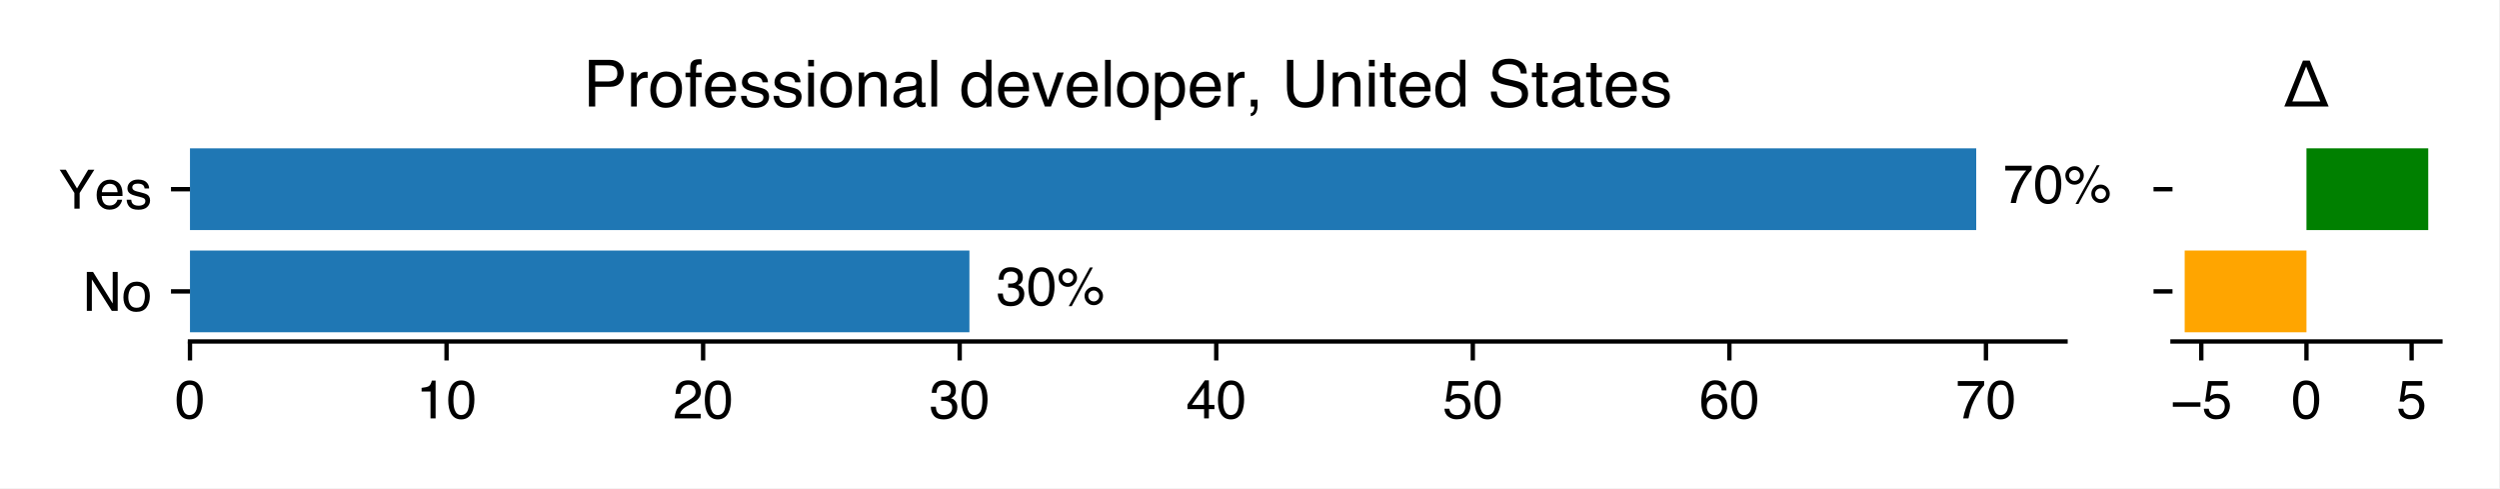
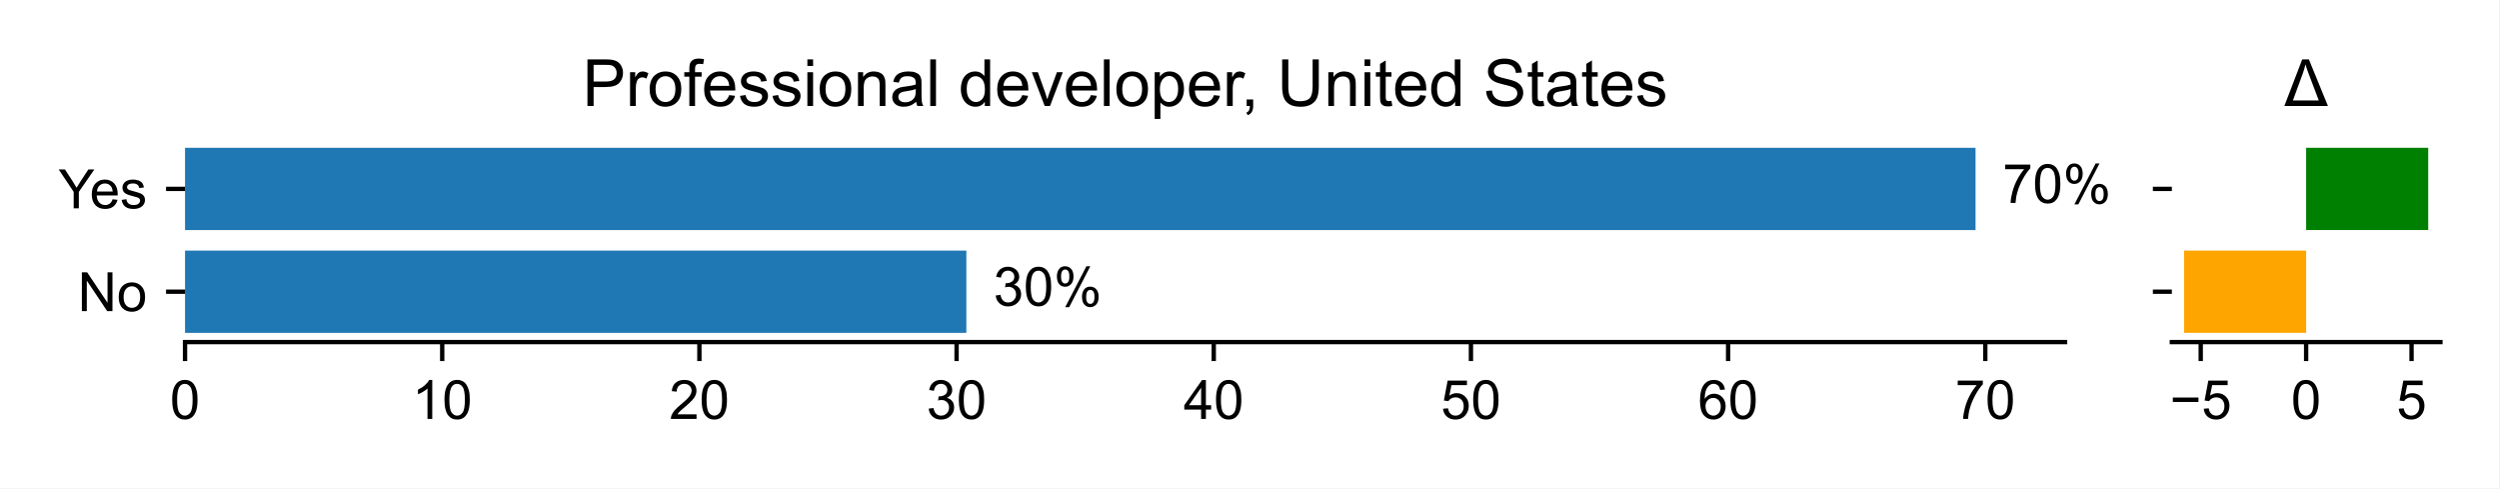
<svg xmlns="http://www.w3.org/2000/svg" xmlns:xlink="http://www.w3.org/1999/xlink" width="460.8pt" height="90pt" viewBox="0 0 460.8 90" version="1.1">
  <defs>
    <style type="text/css">*{stroke-linejoin: round; stroke-linecap: butt}</style>
  </defs>
  <g id="figure_1">
    <g id="patch_1">
      <path d="M 0 90  L 460.8 90  L 460.8 0  L 0 0  z " style="fill: #ffffff" />
    </g>
    <g id="axes_1">
      <g id="patch_2">
-         <path d="M 35.031 62.942  L 380.869 62.942  L 380.869 25.642  L 35.031 25.642  z " style="fill: #ffffff" />
+         <path d="M 34.119 63.055  L 380.784 63.055  L 380.784 25.536  L 34.119 25.536  z " style="fill: #ffffff" />
      </g>
      <g id="patch_3">
-         <path d="M 35.031 61.247  L 178.756 61.247  L 178.756 46.176  L 35.031 46.176  z " clip-path="url(#p90d420f2b8)" style="fill: #1f77b4" />
+         <path d="M 34.119 61.349  L 178.188 61.349  L 178.188 46.19  L 34.119 46.19  z " clip-path="url(#p6c467a4bcc)" style="fill: #1f77b4" />
      </g>
      <g id="patch_4">
-         <path d="M 35.031 42.409  L 364.401 42.409  L 364.401 27.338  L 35.031 27.338  z " clip-path="url(#p90d420f2b8)" style="fill: #1f77b4" />
+         <path d="M 34.119 42.4  L 364.277 42.4  L 364.277 27.241  L 34.119 27.241  z " clip-path="url(#p6c467a4bcc)" style="fill: #1f77b4" />
      </g>
      <g id="matplotlib.axis_1">
        <g id="xtick_1">
          <g id="line2d_1">
            <defs>
              <path id="m4c99cd72f3" d="M 0 0  L 0 3.5  " style="stroke: #000000; stroke-width: 0.8" />
            </defs>
            <g>
-               <use xlink:href="#m4c99cd72f3" x="35.031" y="62.942" style="stroke: #000000; stroke-width: 0.8" />
+               <use xlink:href="#m4c99cd72f3" x="34.119" y="63.055" style="stroke: #000000; stroke-width: 0.8" />
            </g>
          </g>
          <g id="text_1">
-             <g transform="translate(32.25078 77.11562)scale(0.1 -0.1)">
-               <defs>
-                 <path id="Helvetica-30" d="M 1731 4475  Q 2600 4475 2988 3759  Q 3288 3206 3288 2244  Q 3288 1331 3016 734  Q 2622 -122 1728 -122  Q 922 -122 528 578  Q 200 1163 200 2147  Q 200 2909 397 3456  Q 766 4475 1731 4475  z M 1725 391  Q 2163 391 2422 778  Q 2681 1166 2681 2222  Q 2681 2984 2493 3476  Q 2306 3969 1766 3969  Q 1269 3969 1039 3501  Q 809 3034 809 2125  Q 809 1441 956 1025  Q 1181 391 1725 391  z " transform="scale(0.015625)" />
-               </defs>
-               <use xlink:href="#Helvetica-30" />
+             <g transform="translate(31.33828 77.2125) scale(0.1 -0.1)">
+               <defs>
+                 <path id="ArialMT-30" d="M 266 2259  Q 266 3072 433 3567  Q 600 4063 929 4331  Q 1259 4600 1759 4600  Q 2128 4600 2406 4451  Q 2684 4303 2865 4023  Q 3047 3744 3150 3342  Q 3253 2941 3253 2259  Q 3253 1453 3087 958  Q 2922 463 2592 192  Q 2263 -78 1759 -78  Q 1097 -78 719 397  Q 266 969 266 2259  z M 844 2259  Q 844 1131 1108 757  Q 1372 384 1759 384  Q 2147 384 2411 759  Q 2675 1134 2675 2259  Q 2675 3391 2411 3762  Q 2147 4134 1753 4134  Q 1366 4134 1134 3806  Q 844 3388 844 2259  z " transform="scale(0.015625)" />
+               </defs>
+               <use xlink:href="#ArialMT-30" />
            </g>
          </g>
        </g>
        <g id="xtick_2">
          <g id="line2d_2">
            <g>
-               <use xlink:href="#m4c99cd72f3" x="82.341" y="62.942" style="stroke: #000000; stroke-width: 0.8" />
+               <use xlink:href="#m4c99cd72f3" x="81.541" y="63.055" style="stroke: #000000; stroke-width: 0.8" />
            </g>
          </g>
          <g id="text_2">
-             <g transform="translate(76.77971 77.11562)scale(0.1 -0.1)">
-               <defs>
-                 <path id="Helvetica-31" d="M 613 3169  L 613 3600  Q 1222 3659 1462 3798  Q 1703 3938 1822 4456  L 2266 4456  L 2266 0  L 1666 0  L 1666 3169  L 613 3169  z " transform="scale(0.015625)" />
-               </defs>
-               <use xlink:href="#Helvetica-31" />
-               <use xlink:href="#Helvetica-30" x="55.615" />
+             <g transform="translate(75.98047 77.2125) scale(0.1 -0.1)">
+               <defs>
+                 <path id="ArialMT-31" d="M 2384 0  L 1822 0  L 1822 3584  Q 1619 3391 1289 3197  Q 959 3003 697 2906  L 697 3450  Q 1169 3672 1522 3987  Q 1875 4303 2022 4600  L 2384 4600  L 2384 0  z " transform="scale(0.015625)" />
+               </defs>
+               <use xlink:href="#ArialMT-31" />
+               <use xlink:href="#ArialMT-30" x="55.615" />
            </g>
          </g>
        </g>
        <g id="xtick_3">
          <g id="line2d_3">
            <g>
-               <use xlink:href="#m4c99cd72f3" x="129.65" y="62.942" style="stroke: #000000; stroke-width: 0.8" />
+               <use xlink:href="#m4c99cd72f3" x="128.964" y="63.055" style="stroke: #000000; stroke-width: 0.8" />
            </g>
          </g>
          <g id="text_3">
-             <g transform="translate(124.0891 77.11562)scale(0.1 -0.1)">
-               <defs>
-                 <path id="Helvetica-32" d="M 200 0  Q 231 578 439 1006  Q 647 1434 1250 1784  L 1850 2131  Q 2253 2366 2416 2531  Q 2672 2791 2672 3125  Q 2672 3516 2437 3745  Q 2203 3975 1813 3975  Q 1234 3975 1013 3538  Q 894 3303 881 2888  L 309 2888  Q 319 3472 525 3841  Q 891 4491 1816 4491  Q 2584 4491 2939 4075  Q 3294 3659 3294 3150  Q 3294 2613 2916 2231  Q 2697 2009 2131 1694  L 1703 1456  Q 1397 1288 1222 1134  Q 909 863 828 531  L 3272 531  L 3272 0  L 200 0  z " transform="scale(0.015625)" />
-               </defs>
-               <use xlink:href="#Helvetica-32" />
-               <use xlink:href="#Helvetica-30" x="55.615" />
+             <g transform="translate(123.4031 77.2125) scale(0.1 -0.1)">
+               <defs>
+                 <path id="ArialMT-32" d="M 3222 541  L 3222 0  L 194 0  Q 188 203 259 391  Q 375 700 629 1000  Q 884 1300 1366 1694  Q 2113 2306 2375 2664  Q 2638 3022 2638 3341  Q 2638 3675 2398 3904  Q 2159 4134 1775 4134  Q 1369 4134 1125 3890  Q 881 3647 878 3216  L 300 3275  Q 359 3922 746 4261  Q 1134 4600 1788 4600  Q 2447 4600 2831 4234  Q 3216 3869 3216 3328  Q 3216 3053 3103 2787  Q 2991 2522 2730 2228  Q 2469 1934 1863 1422  Q 1356 997 1212 845  Q 1069 694 975 541  L 3222 541  z " transform="scale(0.015625)" />
+               </defs>
+               <use xlink:href="#ArialMT-32" />
+               <use xlink:href="#ArialMT-30" x="55.615" />
            </g>
          </g>
        </g>
        <g id="xtick_4">
          <g id="line2d_4">
            <g>
-               <use xlink:href="#m4c99cd72f3" x="176.959" y="62.942" style="stroke: #000000; stroke-width: 0.8" />
+               <use xlink:href="#m4c99cd72f3" x="176.387" y="63.055" style="stroke: #000000; stroke-width: 0.8" />
            </g>
          </g>
          <g id="text_4">
-             <g transform="translate(171.3985 77.11562)scale(0.1 -0.1)">
-               <defs>
-                 <path id="Helvetica-33" d="M 1663 -122  Q 869 -122 511 314  Q 153 750 153 1375  L 741 1375  Q 778 941 903 744  Q 1122 391 1694 391  Q 2138 391 2406 628  Q 2675 866 2675 1241  Q 2675 1703 2392 1887  Q 2109 2072 1606 2072  Q 1550 2072 1492 2070  Q 1434 2069 1375 2066  L 1375 2563  Q 1463 2553 1522 2550  Q 1581 2547 1650 2547  Q 1966 2547 2169 2647  Q 2525 2822 2525 3272  Q 2525 3606 2287 3787  Q 2050 3969 1734 3969  Q 1172 3969 956 3594  Q 838 3388 822 3006  L 266 3006  Q 266 3506 466 3856  Q 809 4481 1675 4481  Q 2359 4481 2734 4176  Q 3109 3872 3109 3294  Q 3109 2881 2888 2625  Q 2750 2466 2531 2375  Q 2884 2278 3082 2001  Q 3281 1725 3281 1325  Q 3281 684 2859 281  Q 2438 -122 1663 -122  z " transform="scale(0.015625)" />
-               </defs>
-               <use xlink:href="#Helvetica-33" />
-               <use xlink:href="#Helvetica-30" x="55.615" />
+             <g transform="translate(170.8258 77.2125) scale(0.1 -0.1)">
+               <defs>
+                 <path id="ArialMT-33" d="M 269 1209  L 831 1284  Q 928 806 1161 595  Q 1394 384 1728 384  Q 2125 384 2398 659  Q 2672 934 2672 1341  Q 2672 1728 2419 1979  Q 2166 2231 1775 2231  Q 1616 2231 1378 2169  L 1441 2663  Q 1497 2656 1531 2656  Q 1891 2656 2178 2843  Q 2466 3031 2466 3422  Q 2466 3731 2256 3934  Q 2047 4138 1716 4138  Q 1388 4138 1169 3931  Q 950 3725 888 3313  L 325 3413  Q 428 3978 793 4289  Q 1159 4600 1703 4600  Q 2078 4600 2393 4439  Q 2709 4278 2876 4000  Q 3044 3722 3044 3409  Q 3044 3113 2884 2869  Q 2725 2625 2413 2481  Q 2819 2388 3044 2092  Q 3269 1797 3269 1353  Q 3269 753 2831 336  Q 2394 -81 1725 -81  Q 1122 -81 723 278  Q 325 638 269 1209  z " transform="scale(0.015625)" />
+               </defs>
+               <use xlink:href="#ArialMT-33" />
+               <use xlink:href="#ArialMT-30" x="55.615" />
            </g>
          </g>
        </g>
        <g id="xtick_5">
          <g id="line2d_5">
            <g>
-               <use xlink:href="#m4c99cd72f3" x="224.269" y="62.942" style="stroke: #000000; stroke-width: 0.8" />
+               <use xlink:href="#m4c99cd72f3" x="223.809" y="63.055" style="stroke: #000000; stroke-width: 0.8" />
            </g>
          </g>
          <g id="text_5">
-             <g transform="translate(218.7079 77.11562)scale(0.1 -0.1)">
-               <defs>
-                 <path id="Helvetica-34" d="M 2116 1584  L 2116 3613  L 681 1584  L 2116 1584  z M 2125 0  L 2125 1094  L 163 1094  L 163 1644  L 2213 4488  L 2688 4488  L 2688 1584  L 3347 1584  L 3347 1094  L 2688 1094  L 2688 0  L 2125 0  z " transform="scale(0.015625)" />
-               </defs>
-               <use xlink:href="#Helvetica-34" />
-               <use xlink:href="#Helvetica-30" x="55.615" />
+             <g transform="translate(218.2485 77.2125) scale(0.1 -0.1)">
+               <defs>
+                 <path id="ArialMT-34" d="M 2069 0  L 2069 1097  L 81 1097  L 81 1613  L 2172 4581  L 2631 4581  L 2631 1613  L 3250 1613  L 3250 1097  L 2631 1097  L 2631 0  L 2069 0  z M 2069 1613  L 2069 3678  L 634 1613  L 2069 1613  z " transform="scale(0.015625)" />
+               </defs>
+               <use xlink:href="#ArialMT-34" />
+               <use xlink:href="#ArialMT-30" x="55.615" />
            </g>
          </g>
        </g>
        <g id="xtick_6">
          <g id="line2d_6">
            <g>
-               <use xlink:href="#m4c99cd72f3" x="271.578" y="62.942" style="stroke: #000000; stroke-width: 0.8" />
+               <use xlink:href="#m4c99cd72f3" x="271.232" y="63.055" style="stroke: #000000; stroke-width: 0.8" />
            </g>
          </g>
          <g id="text_6">
-             <g transform="translate(266.0173 77.11562)scale(0.1 -0.1)">
-               <defs>
-                 <path id="Helvetica-35" d="M 791 1141  Q 847 659 1238 475  Q 1438 381 1700 381  Q 2200 381 2440 700  Q 2681 1019 2681 1406  Q 2681 1875 2395 2131  Q 2109 2388 1709 2388  Q 1419 2388 1211 2275  Q 1003 2163 856 1963  L 369 1991  L 709 4400  L 3034 4400  L 3034 3856  L 1131 3856  L 941 2613  Q 1097 2731 1238 2791  Q 1488 2894 1816 2894  Q 2431 2894 2859 2497  Q 3288 2100 3288 1491  Q 3288 856 2895 371  Q 2503 -113 1644 -113  Q 1097 -113 676 195  Q 256 503 206 1141  L 791 1141  z " transform="scale(0.015625)" />
-               </defs>
-               <use xlink:href="#Helvetica-35" />
-               <use xlink:href="#Helvetica-30" x="55.615" />
+             <g transform="translate(265.6711 77.2125) scale(0.1 -0.1)">
+               <defs>
+                 <path id="ArialMT-35" d="M 266 1200  L 856 1250  Q 922 819 1161 601  Q 1400 384 1738 384  Q 2144 384 2425 690  Q 2706 997 2706 1503  Q 2706 1984 2436 2262  Q 2166 2541 1728 2541  Q 1456 2541 1237 2417  Q 1019 2294 894 2097  L 366 2166  L 809 4519  L 3088 4519  L 3088 3981  L 1259 3981  L 1013 2750  Q 1425 3038 1878 3038  Q 2478 3038 2890 2622  Q 3303 2206 3303 1553  Q 3303 931 2941 478  Q 2500 -78 1738 -78  Q 1113 -78 717 272  Q 322 622 266 1200  z " transform="scale(0.015625)" />
+               </defs>
+               <use xlink:href="#ArialMT-35" />
+               <use xlink:href="#ArialMT-30" x="55.615" />
            </g>
          </g>
        </g>
        <g id="xtick_7">
          <g id="line2d_7">
            <g>
-               <use xlink:href="#m4c99cd72f3" x="318.888" y="62.942" style="stroke: #000000; stroke-width: 0.8" />
+               <use xlink:href="#m4c99cd72f3" x="318.655" y="63.055" style="stroke: #000000; stroke-width: 0.8" />
            </g>
          </g>
          <g id="text_7">
-             <g transform="translate(313.3267 77.11562)scale(0.1 -0.1)">
-               <defs>
-                 <path id="Helvetica-36" d="M 1872 4494  Q 2622 4494 2917 4105  Q 3213 3716 3213 3303  L 2656 3303  Q 2606 3569 2497 3719  Q 2294 4000 1881 4000  Q 1409 4000 1131 3564  Q 853 3128 822 2316  Q 1016 2600 1309 2741  Q 1578 2866 1909 2866  Q 2472 2866 2890 2506  Q 3309 2147 3309 1434  Q 3309 825 2912 354  Q 2516 -116 1781 -116  Q 1153 -116 697 361  Q 241 838 241 1966  Q 241 2800 444 3381  Q 834 4494 1872 4494  z M 1831 384  Q 2275 384 2495 682  Q 2716 981 2716 1388  Q 2716 1731 2519 2042  Q 2322 2353 1803 2353  Q 1441 2353 1167 2112  Q 894 1872 894 1388  Q 894 963 1142 673  Q 1391 384 1831 384  z " transform="scale(0.015625)" />
-               </defs>
-               <use xlink:href="#Helvetica-36" />
-               <use xlink:href="#Helvetica-30" x="55.615" />
+             <g transform="translate(313.0938 77.2125) scale(0.1 -0.1)">
+               <defs>
+                 <path id="ArialMT-36" d="M 3184 3459  L 2625 3416  Q 2550 3747 2413 3897  Q 2184 4138 1850 4138  Q 1581 4138 1378 3988  Q 1113 3794 959 3422  Q 806 3050 800 2363  Q 1003 2672 1297 2822  Q 1591 2972 1913 2972  Q 2475 2972 2870 2558  Q 3266 2144 3266 1488  Q 3266 1056 3080 686  Q 2894 316 2569 119  Q 2244 -78 1831 -78  Q 1128 -78 684 439  Q 241 956 241 2144  Q 241 3472 731 4075  Q 1159 4600 1884 4600  Q 2425 4600 2770 4297  Q 3116 3994 3184 3459  z M 888 1484  Q 888 1194 1011 928  Q 1134 663 1356 523  Q 1578 384 1822 384  Q 2178 384 2434 671  Q 2691 959 2691 1453  Q 2691 1928 2437 2201  Q 2184 2475 1800 2475  Q 1419 2475 1153 2201  Q 888 1928 888 1484  z " transform="scale(0.015625)" />
+               </defs>
+               <use xlink:href="#ArialMT-36" />
+               <use xlink:href="#ArialMT-30" x="55.615" />
            </g>
          </g>
        </g>
        <g id="xtick_8">
          <g id="line2d_8">
            <g>
-               <use xlink:href="#m4c99cd72f3" x="366.197" y="62.942" style="stroke: #000000; stroke-width: 0.8" />
+               <use xlink:href="#m4c99cd72f3" x="366.077" y="63.055" style="stroke: #000000; stroke-width: 0.8" />
            </g>
          </g>
          <g id="text_8">
-             <g transform="translate(360.6361 77.11562)scale(0.1 -0.1)">
-               <defs>
-                 <path id="Helvetica-37" d="M 3347 4400  L 3347 3909  Q 3131 3700 2773 3181  Q 2416 2663 2141 2063  Q 1869 1478 1728 997  Q 1638 688 1494 0  L 872 0  Q 1084 1281 1809 2550  Q 2238 3294 2709 3834  L 234 3834  L 234 4400  L 3347 4400  z " transform="scale(0.015625)" />
-               </defs>
-               <use xlink:href="#Helvetica-37" />
-               <use xlink:href="#Helvetica-30" x="55.615" />
+             <g transform="translate(360.5164 77.2125) scale(0.1 -0.1)">
+               <defs>
+                 <path id="ArialMT-37" d="M 303 3981  L 303 4522  L 3269 4522  L 3269 4084  Q 2831 3619 2401 2847  Q 1972 2075 1738 1259  Q 1569 684 1522 0  L 944 0  Q 953 541 1156 1306  Q 1359 2072 1739 2783  Q 2119 3494 2547 3981  L 303 3981  z " transform="scale(0.015625)" />
+               </defs>
+               <use xlink:href="#ArialMT-37" />
+               <use xlink:href="#ArialMT-30" x="55.615" />
            </g>
          </g>
        </g>
      </g>
      <g id="matplotlib.axis_2">
        <g id="ytick_1">
          <g id="line2d_9">
            <defs>
              <path id="m8e343aef83" d="M 0 0  L -3.5 0  " style="stroke: #000000; stroke-width: 0.8" />
            </defs>
            <g>
-               <use xlink:href="#m8e343aef83" x="35.031" y="53.711" style="stroke: #000000; stroke-width: 0.8" />
+               <use xlink:href="#m8e343aef83" x="34.119" y="53.77" style="stroke: #000000; stroke-width: 0.8" />
            </g>
          </g>
          <g id="text_9">
-             <g transform="translate(15.24844 57.29818)scale(0.1 -0.1)">
-               <defs>
-                 <path id="Helvetica-4e" d="M 488 4591  L 1222 4591  L 3541 872  L 3541 4591  L 4131 4591  L 4131 0  L 3434 0  L 1081 3716  L 1081 0  L 488 0  L 488 4591  z M 2269 4591  L 2269 4591  z " transform="scale(0.015625)" />
-                 <path id="Helvetica-6f" d="M 1741 363  Q 2300 363 2508 786  Q 2716 1209 2716 1728  Q 2716 2197 2566 2491  Q 2328 2953 1747 2953  Q 1231 2953 997 2559  Q 763 2166 763 1609  Q 763 1075 997 719  Q 1231 363 1741 363  z M 1763 3444  Q 2409 3444 2856 3012  Q 3303 2581 3303 1744  Q 3303 934 2909 406  Q 2516 -122 1688 -122  Q 997 -122 590 345  Q 184 813 184 1600  Q 184 2444 612 2944  Q 1041 3444 1763 3444  z M 1744 3428  L 1744 3428  z " transform="scale(0.015625)" />
-               </defs>
-               <use xlink:href="#Helvetica-4e" />
-               <use xlink:href="#Helvetica-6f" x="72.217" />
+             <g transform="translate(14.33594 57.34857) scale(0.1 -0.1)">
+               <defs>
+                 <path id="ArialMT-4e" d="M 488 0  L 488 4581  L 1109 4581  L 3516 984  L 3516 4581  L 4097 4581  L 4097 0  L 3475 0  L 1069 3600  L 1069 0  L 488 0  z " transform="scale(0.015625)" />
+                 <path id="ArialMT-6f" d="M 213 1659  Q 213 2581 725 3025  Q 1153 3394 1769 3394  Q 2453 3394 2887 2945  Q 3322 2497 3322 1706  Q 3322 1066 3130 698  Q 2938 331 2570 128  Q 2203 -75 1769 -75  Q 1072 -75 642 372  Q 213 819 213 1659  z M 791 1659  Q 791 1022 1069 705  Q 1347 388 1769 388  Q 2188 388 2466 706  Q 2744 1025 2744 1678  Q 2744 2294 2464 2611  Q 2184 2928 1769 2928  Q 1347 2928 1069 2612  Q 791 2297 791 1659  z " transform="scale(0.015625)" />
+               </defs>
+               <use xlink:href="#ArialMT-4e" />
+               <use xlink:href="#ArialMT-6f" x="72.217" />
            </g>
          </g>
        </g>
        <g id="ytick_2">
          <g id="line2d_10">
            <g>
-               <use xlink:href="#m8e343aef83" x="35.031" y="34.873" style="stroke: #000000; stroke-width: 0.8" />
+               <use xlink:href="#m8e343aef83" x="34.119" y="34.821" style="stroke: #000000; stroke-width: 0.8" />
            </g>
          </g>
          <g id="text_10">
-             <g transform="translate(10.8 38.45995)scale(0.1 -0.1)">
-               <defs>
-                 <path id="Helvetica-59" d="M 131 4591  L 856 4591  L 2175 2384  L 3494 4591  L 4222 4591  L 2488 1850  L 2488 0  L 1866 0  L 1866 1850  L 131 4591  z M 2184 4591  L 2184 4591  z " transform="scale(0.015625)" />
-                 <path id="Helvetica-65" d="M 1806 3422  Q 2163 3422 2497 3255  Q 2831 3088 3006 2822  Q 3175 2569 3231 2231  Q 3281 2000 3281 1494  L 828 1494  Q 844 984 1069 676  Q 1294 369 1766 369  Q 2206 369 2469 659  Q 2619 828 2681 1050  L 3234 1050  Q 3213 866 3089 639  Q 2966 413 2813 269  Q 2556 19 2178 -69  Q 1975 -119 1719 -119  Q 1094 -119 659 336  Q 225 791 225 1609  Q 225 2416 662 2919  Q 1100 3422 1806 3422  z M 2703 1941  Q 2669 2306 2544 2525  Q 2313 2931 1772 2931  Q 1384 2931 1121 2651  Q 859 2372 844 1941  L 2703 1941  z M 1753 3428  L 1753 3428  z " transform="scale(0.015625)" />
-                 <path id="Helvetica-73" d="M 747 1050  Q 772 769 888 619  Q 1100 347 1625 347  Q 1938 347 2175 483  Q 2413 619 2413 903  Q 2413 1119 2222 1231  Q 2100 1300 1741 1391  L 1294 1503  Q 866 1609 663 1741  Q 300 1969 300 2372  Q 300 2847 642 3140  Q 984 3434 1563 3434  Q 2319 3434 2653 2991  Q 2863 2709 2856 2384  L 2325 2384  Q 2309 2575 2191 2731  Q 1997 2953 1519 2953  Q 1200 2953 1036 2831  Q 872 2709 872 2509  Q 872 2291 1088 2159  Q 1213 2081 1456 2022  L 1828 1931  Q 2434 1784 2641 1647  Q 2969 1431 2969 969  Q 2969 522 2630 197  Q 2291 -128 1597 -128  Q 850 -128 539 211  Q 228 550 206 1050  L 747 1050  z M 1578 3428  L 1578 3428  z " transform="scale(0.015625)" />
-               </defs>
-               <use xlink:href="#Helvetica-59" />
-               <use xlink:href="#Helvetica-65" x="66.699" />
-               <use xlink:href="#Helvetica-73" x="122.314" />
+             <g transform="translate(10.8 38.39955) scale(0.1 -0.1)">
+               <defs>
+                 <path id="ArialMT-59" d="M 1784 0  L 1784 1941  L 19 4581  L 756 4581  L 1659 3200  Q 1909 2813 2125 2425  Q 2331 2784 2625 3234  L 3513 4581  L 4219 4581  L 2391 1941  L 2391 0  L 1784 0  z " transform="scale(0.015625)" />
+                 <path id="ArialMT-65" d="M 2694 1069  L 3275 997  Q 3138 488 2766 206  Q 2394 -75 1816 -75  Q 1088 -75 661 373  Q 234 822 234 1631  Q 234 2469 665 2931  Q 1097 3394 1784 3394  Q 2450 3394 2872 2941  Q 3294 2488 3294 1666  Q 3294 1616 3291 1516  L 816 1516  Q 847 969 1125 678  Q 1403 388 1819 388  Q 2128 388 2347 550  Q 2566 713 2694 1069  z M 847 1978  L 2700 1978  Q 2663 2397 2488 2606  Q 2219 2931 1791 2931  Q 1403 2931 1139 2672  Q 875 2413 847 1978  z " transform="scale(0.015625)" />
+                 <path id="ArialMT-73" d="M 197 991  L 753 1078  Q 800 744 1014 566  Q 1228 388 1613 388  Q 2000 388 2187 545  Q 2375 703 2375 916  Q 2375 1106 2209 1216  Q 2094 1291 1634 1406  Q 1016 1563 777 1677  Q 538 1791 414 1992  Q 291 2194 291 2438  Q 291 2659 392 2848  Q 494 3038 669 3163  Q 800 3259 1026 3326  Q 1253 3394 1513 3394  Q 1903 3394 2198 3281  Q 2494 3169 2634 2976  Q 2775 2784 2828 2463  L 2278 2388  Q 2241 2644 2061 2787  Q 1881 2931 1553 2931  Q 1166 2931 1000 2803  Q 834 2675 834 2503  Q 834 2394 903 2306  Q 972 2216 1119 2156  Q 1203 2125 1616 2013  Q 2213 1853 2448 1751  Q 2684 1650 2818 1456  Q 2953 1263 2953 975  Q 2953 694 2789 445  Q 2625 197 2315 61  Q 2006 -75 1616 -75  Q 969 -75 630 194  Q 291 463 197 991  z " transform="scale(0.015625)" />
+               </defs>
+               <use xlink:href="#ArialMT-59" />
+               <use xlink:href="#ArialMT-65" x="57.574" />
+               <use xlink:href="#ArialMT-73" x="113.189" />
            </g>
          </g>
        </g>
      </g>
      <g id="patch_5">
-         <path d="M 35.031 62.942  L 380.869 62.942  " style="fill: none; stroke: #000000; stroke-width: 0.8; stroke-linejoin: miter; stroke-linecap: square" />
+         <path d="M 34.119 63.055  L 380.784 63.055  " style="fill: none; stroke: #000000; stroke-width: 0.8; stroke-linejoin: miter; stroke-linecap: square" />
      </g>
      <g id="text_11">
-         <g transform="translate(183.749 56.25599)scale(0.1 -0.1)">
+         <g transform="translate(183.1806 56.35482) scale(0.1 -0.1)">
          <defs>
-             <path id="Helvetica-25" d="M 4363 2175  Q 4813 2175 5131 1856  Q 5450 1538 5450 1088  Q 5450 638 5131 319  Q 4813 0 4363 0  Q 3909 0 3590 319  Q 3272 638 3272 1088  Q 3272 1538 3590 1856  Q 3909 2175 4363 2175  z M 3909 4456  L 4256 4456  L 1753 -119  L 1406 -119  L 3909 4456  z M 1294 2606  Q 1563 2606 1752 2795  Q 1941 2984 1941 3250  Q 1941 3516 1752 3705  Q 1563 3894 1294 3894  Q 1028 3894 839 3706  Q 650 3519 650 3250  Q 650 2984 839 2795  Q 1028 2606 1294 2606  z M 1294 4341  Q 1747 4341 2065 4020  Q 2384 3700 2384 3250  Q 2384 2800 2065 2481  Q 1747 2163 1294 2163  Q 844 2163 525 2481  Q 206 2800 206 3250  Q 206 3700 525 4020  Q 844 4341 1294 4341  z M 4363 444  Q 4628 444 4817 633  Q 5006 822 5006 1088  Q 5006 1353 4817 1542  Q 4628 1731 4363 1731  Q 4094 1731 3905 1542  Q 3716 1353 3716 1088  Q 3716 822 3905 633  Q 4094 444 4363 444  z " transform="scale(0.015625)" />
+             <path id="ArialMT-25" d="M 372 3481  Q 372 3972 619 4315  Q 866 4659 1334 4659  Q 1766 4659 2048 4351  Q 2331 4044 2331 3447  Q 2331 2866 2045 2552  Q 1759 2238 1341 2238  Q 925 2238 648 2547  Q 372 2856 372 3481  z M 1350 4272  Q 1141 4272 1002 4090  Q 863 3909 863 3425  Q 863 2984 1003 2804  Q 1144 2625 1350 2625  Q 1563 2625 1702 2806  Q 1841 2988 1841 3469  Q 1841 3913 1700 4092  Q 1559 4272 1350 4272  z M 1353 -169  L 3859 4659  L 4316 4659  L 1819 -169  L 1353 -169  z M 3334 1075  Q 3334 1569 3581 1911  Q 3828 2253 4300 2253  Q 4731 2253 5014 1945  Q 5297 1638 5297 1041  Q 5297 459 5011 145  Q 4725 -169 4303 -169  Q 3888 -169 3611 142  Q 3334 453 3334 1075  z M 4316 1866  Q 4103 1866 3964 1684  Q 3825 1503 3825 1019  Q 3825 581 3965 400  Q 4106 219 4313 219  Q 4528 219 4667 400  Q 4806 581 4806 1063  Q 4806 1506 4665 1686  Q 4525 1866 4316 1866  z " transform="scale(0.015625)" />
          </defs>
-           <use xlink:href="#Helvetica-33" />
-           <use xlink:href="#Helvetica-30" x="55.615" />
-           <use xlink:href="#Helvetica-25" x="111.23" />
+           <use xlink:href="#ArialMT-33" />
+           <use xlink:href="#ArialMT-30" x="55.615" />
+           <use xlink:href="#ArialMT-25" x="111.23" />
        </g>
      </g>
      <g id="text_12">
-         <g transform="translate(369.3935 37.41776)scale(0.1 -0.1)">
-           <use xlink:href="#Helvetica-37" />
-           <use xlink:href="#Helvetica-30" x="55.615" />
-           <use xlink:href="#Helvetica-25" x="111.23" />
+         <g transform="translate(369.2695 37.4058) scale(0.1 -0.1)">
+           <use xlink:href="#ArialMT-37" />
+           <use xlink:href="#ArialMT-30" x="55.615" />
+           <use xlink:href="#ArialMT-25" x="111.23" />
        </g>
      </g>
      <g id="text_13">
-         <g transform="translate(107.5645 19.6425)scale(0.12 -0.12)">
+         <g transform="translate(107.396 19.53562) scale(0.12 -0.12)">
          <defs>
-             <path id="Helvetica-50" d="M 547 4591  L 2613 4591  Q 3225 4591 3600 4245  Q 3975 3900 3975 3275  Q 3975 2738 3640 2339  Q 3306 1941 2613 1941  L 1169 1941  L 1169 0  L 547 0  L 547 4591  z M 3347 3272  Q 3347 3778 2972 3959  Q 2766 4056 2406 4056  L 1169 4056  L 1169 2466  L 2406 2466  Q 2825 2466 3086 2644  Q 3347 2822 3347 3272  z " transform="scale(0.015625)" />
-             <path id="Helvetica-72" d="M 428 3347  L 963 3347  L 963 2769  Q 1028 2938 1284 3180  Q 1541 3422 1875 3422  Q 1891 3422 1928 3419  Q 1966 3416 2056 3406  L 2056 2813  Q 2006 2822 1964 2825  Q 1922 2828 1872 2828  Q 1447 2828 1219 2554  Q 991 2281 991 1925  L 991 0  L 428 0  L 428 3347  z " transform="scale(0.015625)" />
-             <path id="Helvetica-66" d="M 553 3856  Q 566 4206 675 4369  Q 872 4656 1434 4656  Q 1488 4656 1544 4653  Q 1600 4650 1672 4644  L 1672 4131  Q 1584 4138 1545 4139  Q 1506 4141 1472 4141  Q 1216 4141 1166 4008  Q 1116 3875 1116 3331  L 1672 3331  L 1672 2888  L 1109 2888  L 1109 0  L 553 0  L 553 2888  L 88 2888  L 88 3331  L 553 3331  L 553 3856  z " transform="scale(0.015625)" />
-             <path id="Helvetica-69" d="M 413 3331  L 984 3331  L 984 0  L 413 0  L 413 3331  z M 413 4591  L 984 4591  L 984 3953  L 413 3953  L 413 4591  z " transform="scale(0.015625)" />
-             <path id="Helvetica-6e" d="M 413 3347  L 947 3347  L 947 2872  Q 1184 3166 1450 3294  Q 1716 3422 2041 3422  Q 2753 3422 3003 2925  Q 3141 2653 3141 2147  L 3141 0  L 2569 0  L 2569 2109  Q 2569 2416 2478 2603  Q 2328 2916 1934 2916  Q 1734 2916 1606 2875  Q 1375 2806 1200 2600  Q 1059 2434 1017 2257  Q 975 2081 975 1753  L 975 0  L 413 0  L 413 3347  z M 1734 3428  L 1734 3428  z " transform="scale(0.015625)" />
-             <path id="Helvetica-61" d="M 844 891  Q 844 647 1022 506  Q 1200 366 1444 366  Q 1741 366 2019 503  Q 2488 731 2488 1250  L 2488 1703  Q 2384 1638 2221 1594  Q 2059 1550 1903 1531  L 1563 1488  Q 1256 1447 1103 1359  Q 844 1213 844 891  z M 2206 2028  Q 2400 2053 2466 2191  Q 2503 2266 2503 2406  Q 2503 2694 2298 2823  Q 2094 2953 1713 2953  Q 1272 2953 1088 2716  Q 984 2584 953 2325  L 428 2325  Q 444 2944 830 3186  Q 1216 3428 1725 3428  Q 2316 3428 2684 3203  Q 3050 2978 3050 2503  L 3050 575  Q 3050 488 3086 434  Q 3122 381 3238 381  Q 3275 381 3322 386  Q 3369 391 3422 400  L 3422 -16  Q 3291 -53 3222 -62  Q 3153 -72 3034 -72  Q 2744 -72 2613 134  Q 2544 244 2516 444  Q 2344 219 2022 53  Q 1700 -113 1313 -113  Q 847 -113 551 170  Q 256 453 256 878  Q 256 1344 547 1600  Q 838 1856 1309 1916  L 2206 2028  z M 1741 3428  L 1741 3428  z " transform="scale(0.015625)" />
-             <path id="Helvetica-6c" d="M 428 4591  L 991 4591  L 991 0  L 428 0  L 428 4591  z " transform="scale(0.015625)" />
-             <path id="Helvetica-20" transform="scale(0.015625)" />
-             <path id="Helvetica-64" d="M 769 1634  Q 769 1097 997 734  Q 1225 372 1728 372  Q 2119 372 2370 708  Q 2622 1044 2622 1672  Q 2622 2306 2362 2611  Q 2103 2916 1722 2916  Q 1297 2916 1033 2591  Q 769 2266 769 1634  z M 1616 3406  Q 2000 3406 2259 3244  Q 2409 3150 2600 2916  L 2600 4606  L 3141 4606  L 3141 0  L 2634 0  L 2634 466  Q 2438 156 2169 18  Q 1900 -119 1553 -119  Q 994 -119 584 351  Q 175 822 175 1603  Q 175 2334 548 2870  Q 922 3406 1616 3406  z " transform="scale(0.015625)" />
-             <path id="Helvetica-76" d="M 688 3347  L 1581 622  L 2516 3347  L 3131 3347  L 1869 0  L 1269 0  L 34 3347  L 688 3347  z " transform="scale(0.015625)" />
-             <path id="Helvetica-70" d="M 1825 378  Q 2219 378 2480 708  Q 2741 1038 2741 1694  Q 2741 2094 2625 2381  Q 2406 2934 1825 2934  Q 1241 2934 1025 2350  Q 909 2038 909 1556  Q 909 1169 1025 897  Q 1244 378 1825 378  z M 369 3331  L 916 3331  L 916 2888  Q 1084 3116 1284 3241  Q 1569 3428 1953 3428  Q 2522 3428 2919 2992  Q 3316 2556 3316 1747  Q 3316 653 2744 184  Q 2381 -113 1900 -113  Q 1522 -113 1266 53  Q 1116 147 931 375  L 931 -1334  L 369 -1334  L 369 3331  z " transform="scale(0.015625)" />
-             <path id="Helvetica-2c" d="M 531 -653  Q 747 -616 834 -350  Q 881 -209 881 -78  Q 881 -56 879 -39  Q 878 -22 872 0  L 531 0  L 531 681  L 1200 681  L 1200 50  Q 1200 -322 1050 -603  Q 900 -884 531 -950  L 531 -653  z " transform="scale(0.015625)" />
-             <path id="Helvetica-55" d="M 1163 4591  L 1163 1753  Q 1163 1253 1350 922  Q 1628 422 2288 422  Q 3078 422 3363 963  Q 3516 1256 3516 1753  L 3516 4591  L 4147 4591  L 4147 2013  Q 4147 1166 3919 709  Q 3500 -122 2338 -122  Q 1175 -122 759 709  Q 531 1166 531 2013  L 531 4591  L 1163 4591  z M 2341 4591  L 2341 4591  z " transform="scale(0.015625)" />
-             <path id="Helvetica-74" d="M 525 4281  L 1094 4281  L 1094 3347  L 1628 3347  L 1628 2888  L 1094 2888  L 1094 703  Q 1094 528 1213 469  Q 1278 434 1431 434  Q 1472 434 1519 436  Q 1566 438 1628 444  L 1628 0  Q 1531 -28 1426 -40  Q 1322 -53 1200 -53  Q 806 -53 665 148  Q 525 350 525 672  L 525 2888  L 72 2888  L 72 3347  L 525 3347  L 525 4281  z " transform="scale(0.015625)" />
-             <path id="Helvetica-53" d="M 894 1481  Q 916 1091 1078 847  Q 1388 391 2169 391  Q 2519 391 2806 491  Q 3363 684 3363 1184  Q 3363 1559 3128 1719  Q 2891 1875 2384 1991  L 1763 2131  Q 1153 2269 900 2434  Q 463 2722 463 3294  Q 463 3913 891 4309  Q 1319 4706 2103 4706  Q 2825 4706 3329 4357  Q 3834 4009 3834 3244  L 3250 3244  Q 3203 3613 3050 3809  Q 2766 4169 2084 4169  Q 1534 4169 1293 3937  Q 1053 3706 1053 3400  Q 1053 3063 1334 2906  Q 1519 2806 2169 2656  L 2813 2509  Q 3278 2403 3531 2219  Q 3969 1897 3969 1284  Q 3969 522 3414 194  Q 2859 -134 2125 -134  Q 1269 -134 784 303  Q 300 738 309 1481  L 894 1481  z M 2150 4716  L 2150 4716  z " transform="scale(0.015625)" />
+             <path id="ArialMT-50" d="M 494 0  L 494 4581  L 2222 4581  Q 2678 4581 2919 4538  Q 3256 4481 3484 4323  Q 3713 4166 3852 3881  Q 3991 3597 3991 3256  Q 3991 2672 3619 2267  Q 3247 1863 2275 1863  L 1100 1863  L 1100 0  L 494 0  z M 1100 2403  L 2284 2403  Q 2872 2403 3119 2622  Q 3366 2841 3366 3238  Q 3366 3525 3220 3729  Q 3075 3934 2838 4000  Q 2684 4041 2272 4041  L 1100 4041  L 1100 2403  z " transform="scale(0.015625)" />
+             <path id="ArialMT-72" d="M 416 0  L 416 3319  L 922 3319  L 922 2816  Q 1116 3169 1280 3281  Q 1444 3394 1641 3394  Q 1925 3394 2219 3213  L 2025 2691  Q 1819 2813 1613 2813  Q 1428 2813 1281 2702  Q 1134 2591 1072 2394  Q 978 2094 978 1738  L 978 0  L 416 0  z " transform="scale(0.015625)" />
+             <path id="ArialMT-66" d="M 556 0  L 556 2881  L 59 2881  L 59 3319  L 556 3319  L 556 3672  Q 556 4006 616 4169  Q 697 4388 901 4523  Q 1106 4659 1475 4659  Q 1713 4659 2000 4603  L 1916 4113  Q 1741 4144 1584 4144  Q 1328 4144 1222 4034  Q 1116 3925 1116 3625  L 1116 3319  L 1763 3319  L 1763 2881  L 1116 2881  L 1116 0  L 556 0  z " transform="scale(0.015625)" />
+             <path id="ArialMT-69" d="M 425 3934  L 425 4581  L 988 4581  L 988 3934  L 425 3934  z M 425 0  L 425 3319  L 988 3319  L 988 0  L 425 0  z " transform="scale(0.015625)" />
+             <path id="ArialMT-6e" d="M 422 0  L 422 3319  L 928 3319  L 928 2847  Q 1294 3394 1984 3394  Q 2284 3394 2536 3286  Q 2788 3178 2913 3003  Q 3038 2828 3088 2588  Q 3119 2431 3119 2041  L 3119 0  L 2556 0  L 2556 2019  Q 2556 2363 2490 2533  Q 2425 2703 2258 2804  Q 2091 2906 1866 2906  Q 1506 2906 1245 2678  Q 984 2450 984 1813  L 984 0  L 422 0  z " transform="scale(0.015625)" />
+             <path id="ArialMT-61" d="M 2588 409  Q 2275 144 1986 34  Q 1697 -75 1366 -75  Q 819 -75 525 192  Q 231 459 231 875  Q 231 1119 342 1320  Q 453 1522 633 1644  Q 813 1766 1038 1828  Q 1203 1872 1538 1913  Q 2219 1994 2541 2106  Q 2544 2222 2544 2253  Q 2544 2597 2384 2738  Q 2169 2928 1744 2928  Q 1347 2928 1158 2789  Q 969 2650 878 2297  L 328 2372  Q 403 2725 575 2942  Q 747 3159 1072 3276  Q 1397 3394 1825 3394  Q 2250 3394 2515 3294  Q 2781 3194 2906 3042  Q 3031 2891 3081 2659  Q 3109 2516 3109 2141  L 3109 1391  Q 3109 606 3145 398  Q 3181 191 3288 0  L 2700 0  Q 2613 175 2588 409  z M 2541 1666  Q 2234 1541 1622 1453  Q 1275 1403 1131 1340  Q 988 1278 909 1158  Q 831 1038 831 891  Q 831 666 1001 516  Q 1172 366 1500 366  Q 1825 366 2078 508  Q 2331 650 2450 897  Q 2541 1088 2541 1459  L 2541 1666  z " transform="scale(0.015625)" />
+             <path id="ArialMT-6c" d="M 409 0  L 409 4581  L 972 4581  L 972 0  L 409 0  z " transform="scale(0.015625)" />
+             <path id="ArialMT-20" transform="scale(0.015625)" />
+             <path id="ArialMT-64" d="M 2575 0  L 2575 419  Q 2259 -75 1647 -75  Q 1250 -75 917 144  Q 584 363 401 755  Q 219 1147 219 1656  Q 219 2153 384 2558  Q 550 2963 881 3178  Q 1213 3394 1622 3394  Q 1922 3394 2156 3267  Q 2391 3141 2538 2938  L 2538 4581  L 3097 4581  L 3097 0  L 2575 0  z M 797 1656  Q 797 1019 1065 703  Q 1334 388 1700 388  Q 2069 388 2326 689  Q 2584 991 2584 1609  Q 2584 2291 2321 2609  Q 2059 2928 1675 2928  Q 1300 2928 1048 2622  Q 797 2316 797 1656  z " transform="scale(0.015625)" />
+             <path id="ArialMT-76" d="M 1344 0  L 81 3319  L 675 3319  L 1388 1331  Q 1503 1009 1600 663  Q 1675 925 1809 1294  L 2547 3319  L 3125 3319  L 1869 0  L 1344 0  z " transform="scale(0.015625)" />
+             <path id="ArialMT-70" d="M 422 -1272  L 422 3319  L 934 3319  L 934 2888  Q 1116 3141 1344 3267  Q 1572 3394 1897 3394  Q 2322 3394 2647 3175  Q 2972 2956 3137 2557  Q 3303 2159 3303 1684  Q 3303 1175 3120 767  Q 2938 359 2589 142  Q 2241 -75 1856 -75  Q 1575 -75 1351 44  Q 1128 163 984 344  L 984 -1272  L 422 -1272  z M 931 1641  Q 931 1000 1190 694  Q 1450 388 1819 388  Q 2194 388 2461 705  Q 2728 1022 2728 1688  Q 2728 2322 2467 2637  Q 2206 2953 1844 2953  Q 1484 2953 1207 2617  Q 931 2281 931 1641  z " transform="scale(0.015625)" />
+             <path id="ArialMT-2c" d="M 569 0  L 569 641  L 1209 641  L 1209 0  Q 1209 -353 1084 -570  Q 959 -788 688 -906  L 531 -666  Q 709 -588 793 -436  Q 878 -284 888 0  L 569 0  z " transform="scale(0.015625)" />
+             <path id="ArialMT-55" d="M 3500 4581  L 4106 4581  L 4106 1934  Q 4106 1244 3950 837  Q 3794 431 3386 176  Q 2978 -78 2316 -78  Q 1672 -78 1262 144  Q 853 366 678 786  Q 503 1206 503 1934  L 503 4581  L 1109 4581  L 1109 1938  Q 1109 1341 1220 1058  Q 1331 775 1601 622  Q 1872 469 2263 469  Q 2931 469 3215 772  Q 3500 1075 3500 1938  L 3500 4581  z " transform="scale(0.015625)" />
+             <path id="ArialMT-74" d="M 1650 503  L 1731 6  Q 1494 -44 1306 -44  Q 1000 -44 831 53  Q 663 150 594 308  Q 525 466 525 972  L 525 2881  L 113 2881  L 113 3319  L 525 3319  L 525 4141  L 1084 4478  L 1084 3319  L 1650 3319  L 1650 2881  L 1084 2881  L 1084 941  Q 1084 700 1114 631  Q 1144 563 1211 522  Q 1278 481 1403 481  Q 1497 481 1650 503  z " transform="scale(0.015625)" />
+             <path id="ArialMT-53" d="M 288 1472  L 859 1522  Q 900 1178 1048 958  Q 1197 738 1509 602  Q 1822 466 2213 466  Q 2559 466 2825 569  Q 3091 672 3220 851  Q 3350 1031 3350 1244  Q 3350 1459 3225 1620  Q 3100 1781 2813 1891  Q 2628 1963 1997 2114  Q 1366 2266 1113 2400  Q 784 2572 623 2826  Q 463 3081 463 3397  Q 463 3744 659 4045  Q 856 4347 1234 4503  Q 1613 4659 2075 4659  Q 2584 4659 2973 4495  Q 3363 4331 3572 4012  Q 3781 3694 3797 3291  L 3216 3247  Q 3169 3681 2898 3903  Q 2628 4125 2100 4125  Q 1550 4125 1298 3923  Q 1047 3722 1047 3438  Q 1047 3191 1225 3031  Q 1400 2872 2139 2705  Q 2878 2538 3153 2413  Q 3553 2228 3743 1945  Q 3934 1663 3934 1294  Q 3934 928 3725 604  Q 3516 281 3123 101  Q 2731 -78 2241 -78  Q 1619 -78 1198 103  Q 778 284 539 648  Q 300 1013 288 1472  z " transform="scale(0.015625)" />
          </defs>
-           <use xlink:href="#Helvetica-50" />
-           <use xlink:href="#Helvetica-72" x="66.699" />
-           <use xlink:href="#Helvetica-6f" x="100" />
-           <use xlink:href="#Helvetica-66" x="155.615" />
-           <use xlink:href="#Helvetica-65" x="183.398" />
-           <use xlink:href="#Helvetica-73" x="239.014" />
-           <use xlink:href="#Helvetica-73" x="289.014" />
-           <use xlink:href="#Helvetica-69" x="339.014" />
-           <use xlink:href="#Helvetica-6f" x="361.23" />
-           <use xlink:href="#Helvetica-6e" x="416.846" />
-           <use xlink:href="#Helvetica-61" x="472.461" />
-           <use xlink:href="#Helvetica-6c" x="528.076" />
-           <use xlink:href="#Helvetica-20" x="550.293" />
-           <use xlink:href="#Helvetica-64" x="578.076" />
-           <use xlink:href="#Helvetica-65" x="633.691" />
-           <use xlink:href="#Helvetica-76" x="689.307" />
-           <use xlink:href="#Helvetica-65" x="739.307" />
-           <use xlink:href="#Helvetica-6c" x="794.922" />
-           <use xlink:href="#Helvetica-6f" x="817.139" />
-           <use xlink:href="#Helvetica-70" x="872.754" />
-           <use xlink:href="#Helvetica-65" x="928.369" />
-           <use xlink:href="#Helvetica-72" x="983.984" />
-           <use xlink:href="#Helvetica-2c" x="1017.285" />
-           <use xlink:href="#Helvetica-20" x="1045.068" />
-           <use xlink:href="#Helvetica-55" x="1072.852" />
-           <use xlink:href="#Helvetica-6e" x="1145.068" />
-           <use xlink:href="#Helvetica-69" x="1200.684" />
-           <use xlink:href="#Helvetica-74" x="1222.9" />
-           <use xlink:href="#Helvetica-65" x="1250.684" />
-           <use xlink:href="#Helvetica-64" x="1306.299" />
-           <use xlink:href="#Helvetica-20" x="1361.914" />
-           <use xlink:href="#Helvetica-53" x="1389.697" />
-           <use xlink:href="#Helvetica-74" x="1456.396" />
-           <use xlink:href="#Helvetica-61" x="1484.18" />
-           <use xlink:href="#Helvetica-74" x="1539.795" />
-           <use xlink:href="#Helvetica-65" x="1567.578" />
-           <use xlink:href="#Helvetica-73" x="1623.193" />
+           <use xlink:href="#ArialMT-50" />
+           <use xlink:href="#ArialMT-72" x="66.699" />
+           <use xlink:href="#ArialMT-6f" x="100" />
+           <use xlink:href="#ArialMT-66" x="155.615" />
+           <use xlink:href="#ArialMT-65" x="183.398" />
+           <use xlink:href="#ArialMT-73" x="239.014" />
+           <use xlink:href="#ArialMT-73" x="289.014" />
+           <use xlink:href="#ArialMT-69" x="339.014" />
+           <use xlink:href="#ArialMT-6f" x="361.23" />
+           <use xlink:href="#ArialMT-6e" x="416.846" />
+           <use xlink:href="#ArialMT-61" x="472.461" />
+           <use xlink:href="#ArialMT-6c" x="528.076" />
+           <use xlink:href="#ArialMT-20" x="550.293" />
+           <use xlink:href="#ArialMT-64" x="578.076" />
+           <use xlink:href="#ArialMT-65" x="633.691" />
+           <use xlink:href="#ArialMT-76" x="689.307" />
+           <use xlink:href="#ArialMT-65" x="739.307" />
+           <use xlink:href="#ArialMT-6c" x="794.922" />
+           <use xlink:href="#ArialMT-6f" x="817.139" />
+           <use xlink:href="#ArialMT-70" x="872.754" />
+           <use xlink:href="#ArialMT-65" x="928.369" />
+           <use xlink:href="#ArialMT-72" x="983.984" />
+           <use xlink:href="#ArialMT-2c" x="1011.785" />
+           <use xlink:href="#ArialMT-20" x="1039.568" />
+           <use xlink:href="#ArialMT-55" x="1067.352" />
+           <use xlink:href="#ArialMT-6e" x="1139.568" />
+           <use xlink:href="#ArialMT-69" x="1195.184" />
+           <use xlink:href="#ArialMT-74" x="1217.4" />
+           <use xlink:href="#ArialMT-65" x="1245.184" />
+           <use xlink:href="#ArialMT-64" x="1300.799" />
+           <use xlink:href="#ArialMT-20" x="1356.414" />
+           <use xlink:href="#ArialMT-53" x="1384.197" />
+           <use xlink:href="#ArialMT-74" x="1450.896" />
+           <use xlink:href="#ArialMT-61" x="1478.68" />
+           <use xlink:href="#ArialMT-74" x="1534.295" />
+           <use xlink:href="#ArialMT-65" x="1562.078" />
+           <use xlink:href="#ArialMT-73" x="1617.693" />
        </g>
      </g>
    </g>
    <g id="axes_2">
      <g id="patch_6">
-         <path d="M 400.595 62.942  L 450 62.942  L 450 25.642  L 400.595 25.642  z " style="fill: #ffffff" />
+         <path d="M 400.476 63.055  L 450 63.055  L 450 25.536  L 400.476 25.536  z " style="fill: #ffffff" />
      </g>
      <g id="patch_7">
-         <path d="M 425.297 61.247  L 402.84 61.247  L 402.84 46.176  L 425.297 46.176  z " clip-path="url(#p1d25e860d4)" style="fill: #ffa500" />
+         <path d="M 425.238 61.349  L 402.727 61.349  L 402.727 46.19  L 425.238 46.19  z " clip-path="url(#p7c48508f63)" style="fill: #ffa500" />
      </g>
      <g id="patch_8">
-         <path d="M 425.297 42.409  L 447.754 42.409  L 447.754 27.338  L 425.297 27.338  z " clip-path="url(#p1d25e860d4)" style="fill: #008000" />
+         <path d="M 425.238 42.4  L 447.749 42.4  L 447.749 27.241  L 425.238 27.241  z " clip-path="url(#p7c48508f63)" style="fill: #008000" />
      </g>
      <g id="matplotlib.axis_3">
        <g id="xtick_9">
          <g id="line2d_11">
            <g>
-               <use xlink:href="#m4c99cd72f3" x="405.906" y="62.942" style="stroke: #000000; stroke-width: 0.8" />
+               <use xlink:href="#m4c99cd72f3" x="405.8" y="63.055" style="stroke: #000000; stroke-width: 0.8" />
            </g>
          </g>
          <g id="text_14">
-             <g transform="translate(400.2052 77.11562)scale(0.1 -0.1)">
-               <defs>
-                 <path id="Helvetica-2212" d="M 3547 1894  L 3547 1369  L 288 1369  L 288 1894  L 3547 1894  z " transform="scale(0.015625)" />
-               </defs>
-               <use xlink:href="#Helvetica-2212" />
-               <use xlink:href="#Helvetica-35" x="58.398" />
+             <g transform="translate(400.0996 77.2125) scale(0.1 -0.1)">
+               <defs>
+                 <path id="ArialMT-2212" d="M 3381 1997  L 356 1997  L 356 2522  L 3381 2522  L 3381 1997  z " transform="scale(0.015625)" />
+               </defs>
+               <use xlink:href="#ArialMT-2212" />
+               <use xlink:href="#ArialMT-35" x="58.398" />
            </g>
          </g>
        </g>
        <g id="xtick_10">
          <g id="line2d_12">
            <g>
-               <use xlink:href="#m4c99cd72f3" x="425.297" y="62.942" style="stroke: #000000; stroke-width: 0.8" />
+               <use xlink:href="#m4c99cd72f3" x="425.238" y="63.055" style="stroke: #000000; stroke-width: 0.8" />
            </g>
          </g>
          <g id="text_15">
-             <g transform="translate(422.5168 77.11562)scale(0.1 -0.1)">
-               <use xlink:href="#Helvetica-30" />
+             <g transform="translate(422.4577 77.2125) scale(0.1 -0.1)">
+               <use xlink:href="#ArialMT-30" />
            </g>
          </g>
        </g>
        <g id="xtick_11">
          <g id="line2d_13">
            <g>
-               <use xlink:href="#m4c99cd72f3" x="444.689" y="62.942" style="stroke: #000000; stroke-width: 0.8" />
+               <use xlink:href="#m4c99cd72f3" x="444.676" y="63.055" style="stroke: #000000; stroke-width: 0.8" />
            </g>
          </g>
          <g id="text_16">
-             <g transform="translate(441.9082 77.11562)scale(0.1 -0.1)">
-               <use xlink:href="#Helvetica-35" />
+             <g transform="translate(441.8955 77.2125) scale(0.1 -0.1)">
+               <use xlink:href="#ArialMT-35" />
            </g>
          </g>
        </g>
      </g>
      <g id="matplotlib.axis_4">
        <g id="ytick_3">
          <g id="line2d_14">
            <g>
-               <use xlink:href="#m8e343aef83" x="400.595" y="53.711" style="stroke: #000000; stroke-width: 0.8" />
+               <use xlink:href="#m8e343aef83" x="400.476" y="53.77" style="stroke: #000000; stroke-width: 0.8" />
            </g>
          </g>
        </g>
        <g id="ytick_4">
          <g id="line2d_15">
            <g>
-               <use xlink:href="#m8e343aef83" x="400.595" y="34.873" style="stroke: #000000; stroke-width: 0.8" />
+               <use xlink:href="#m8e343aef83" x="400.476" y="34.821" style="stroke: #000000; stroke-width: 0.8" />
            </g>
          </g>
        </g>
      </g>
      <g id="patch_9">
-         <path d="M 400.595 62.942  L 450 62.942  " style="fill: none; stroke: #000000; stroke-width: 0.8; stroke-linejoin: miter; stroke-linecap: square" />
+         <path d="M 400.476 63.055  L 450 63.055  " style="fill: none; stroke: #000000; stroke-width: 0.8; stroke-linejoin: miter; stroke-linecap: square" />
      </g>
      <g id="text_17">
-         <g transform="translate(420.9642 19.6425)scale(0.12 -0.12)">
+         <g transform="translate(421.2304 19.53562) scale(0.12 -0.12)">
          <defs>
-             <path id="Helvetica-394" d="M 922 500  L 3672 500  L 2278 3941  L 922 500  z M 1966 4519  L 2631 4519  L 4494 0  L 128 0  L 1966 4519  z " transform="scale(0.015625)" />
+             <path id="ArialMT-394" d="M -6 0  L 1753 4581  L 2406 4581  L 4281 0  L -6 0  z M 834 541  L 3381 541  L 2391 3150  Q 2169 3738 2066 4100  Q 1981 3675 1819 3225  L 834 541  z " transform="scale(0.015625)" />
          </defs>
-           <use xlink:href="#Helvetica-394" />
+           <use xlink:href="#ArialMT-394" />
        </g>
      </g>
    </g>
  </g>
  <defs>
-     <clipPath id="p90d420f2b8">
-       <rect x="35.031" y="25.642" width="345.838" height="37.3" />
+     <clipPath id="p6c467a4bcc">
+       <rect x="34.119" y="25.536" width="346.666" height="37.519" />
    </clipPath>
-     <clipPath id="p1d25e860d4">
-       <rect x="400.595" y="25.642" width="49.405" height="37.3" />
+     <clipPath id="p7c48508f63">
+       <rect x="400.476" y="25.536" width="49.524" height="37.519" />
    </clipPath>
  </defs>
</svg>
